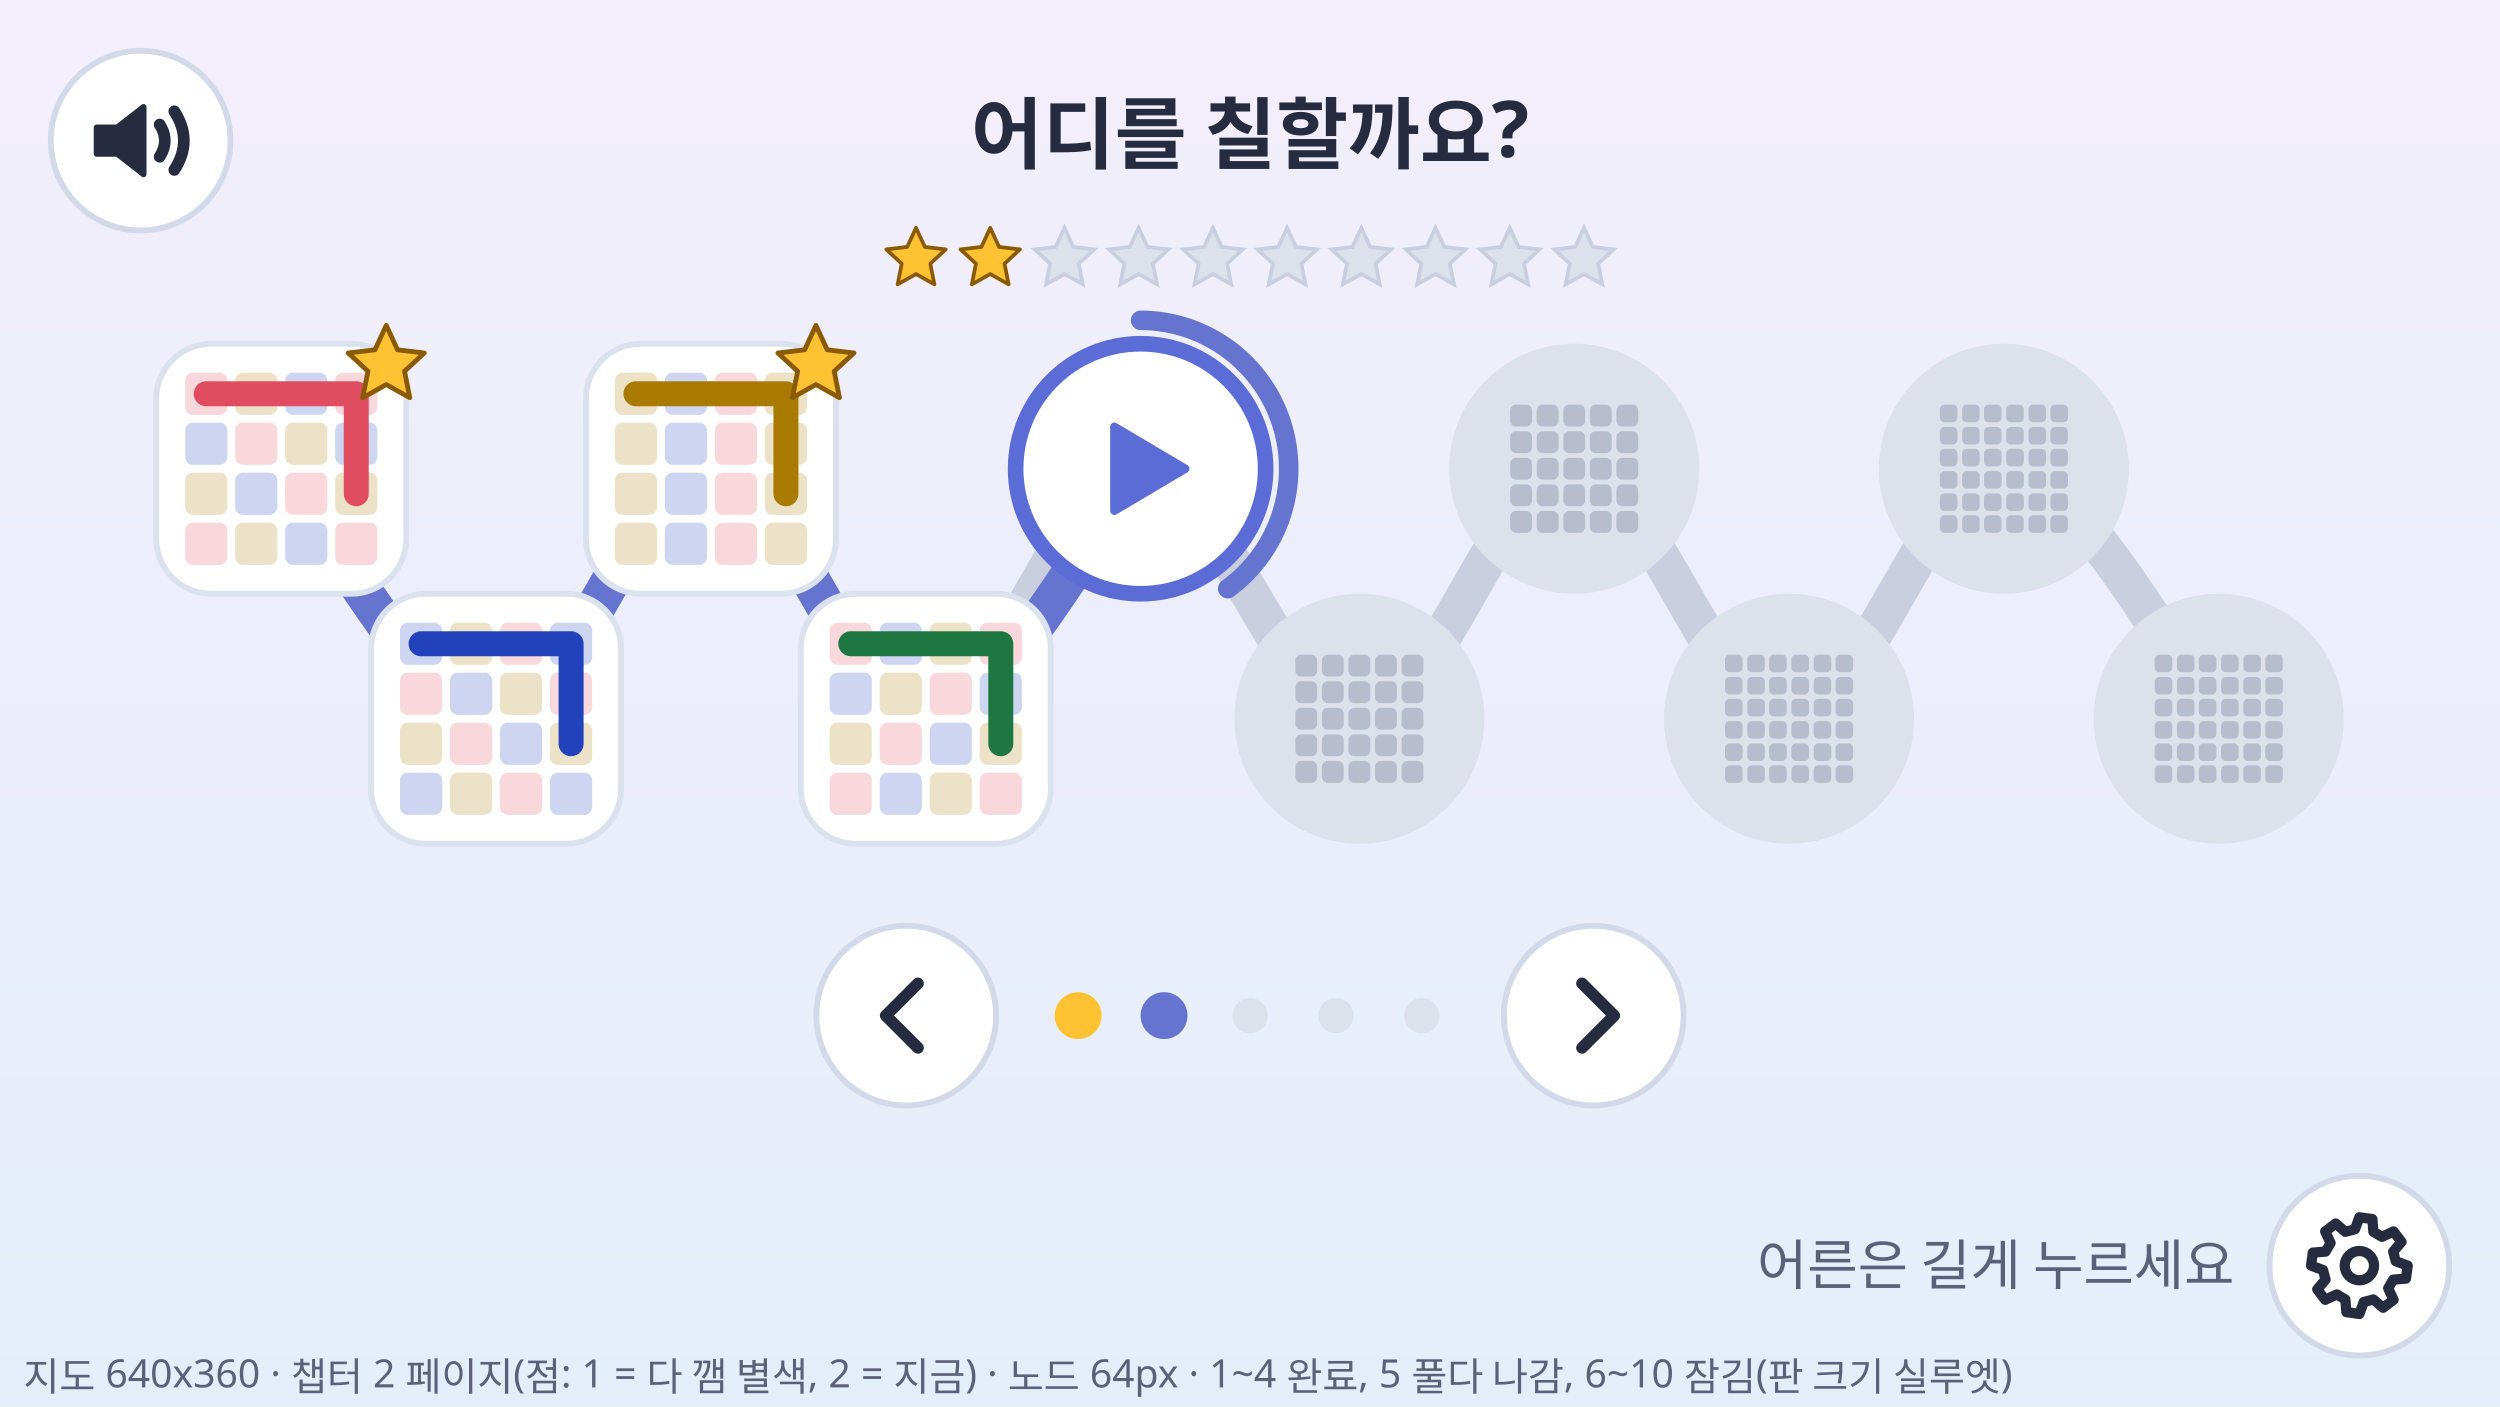
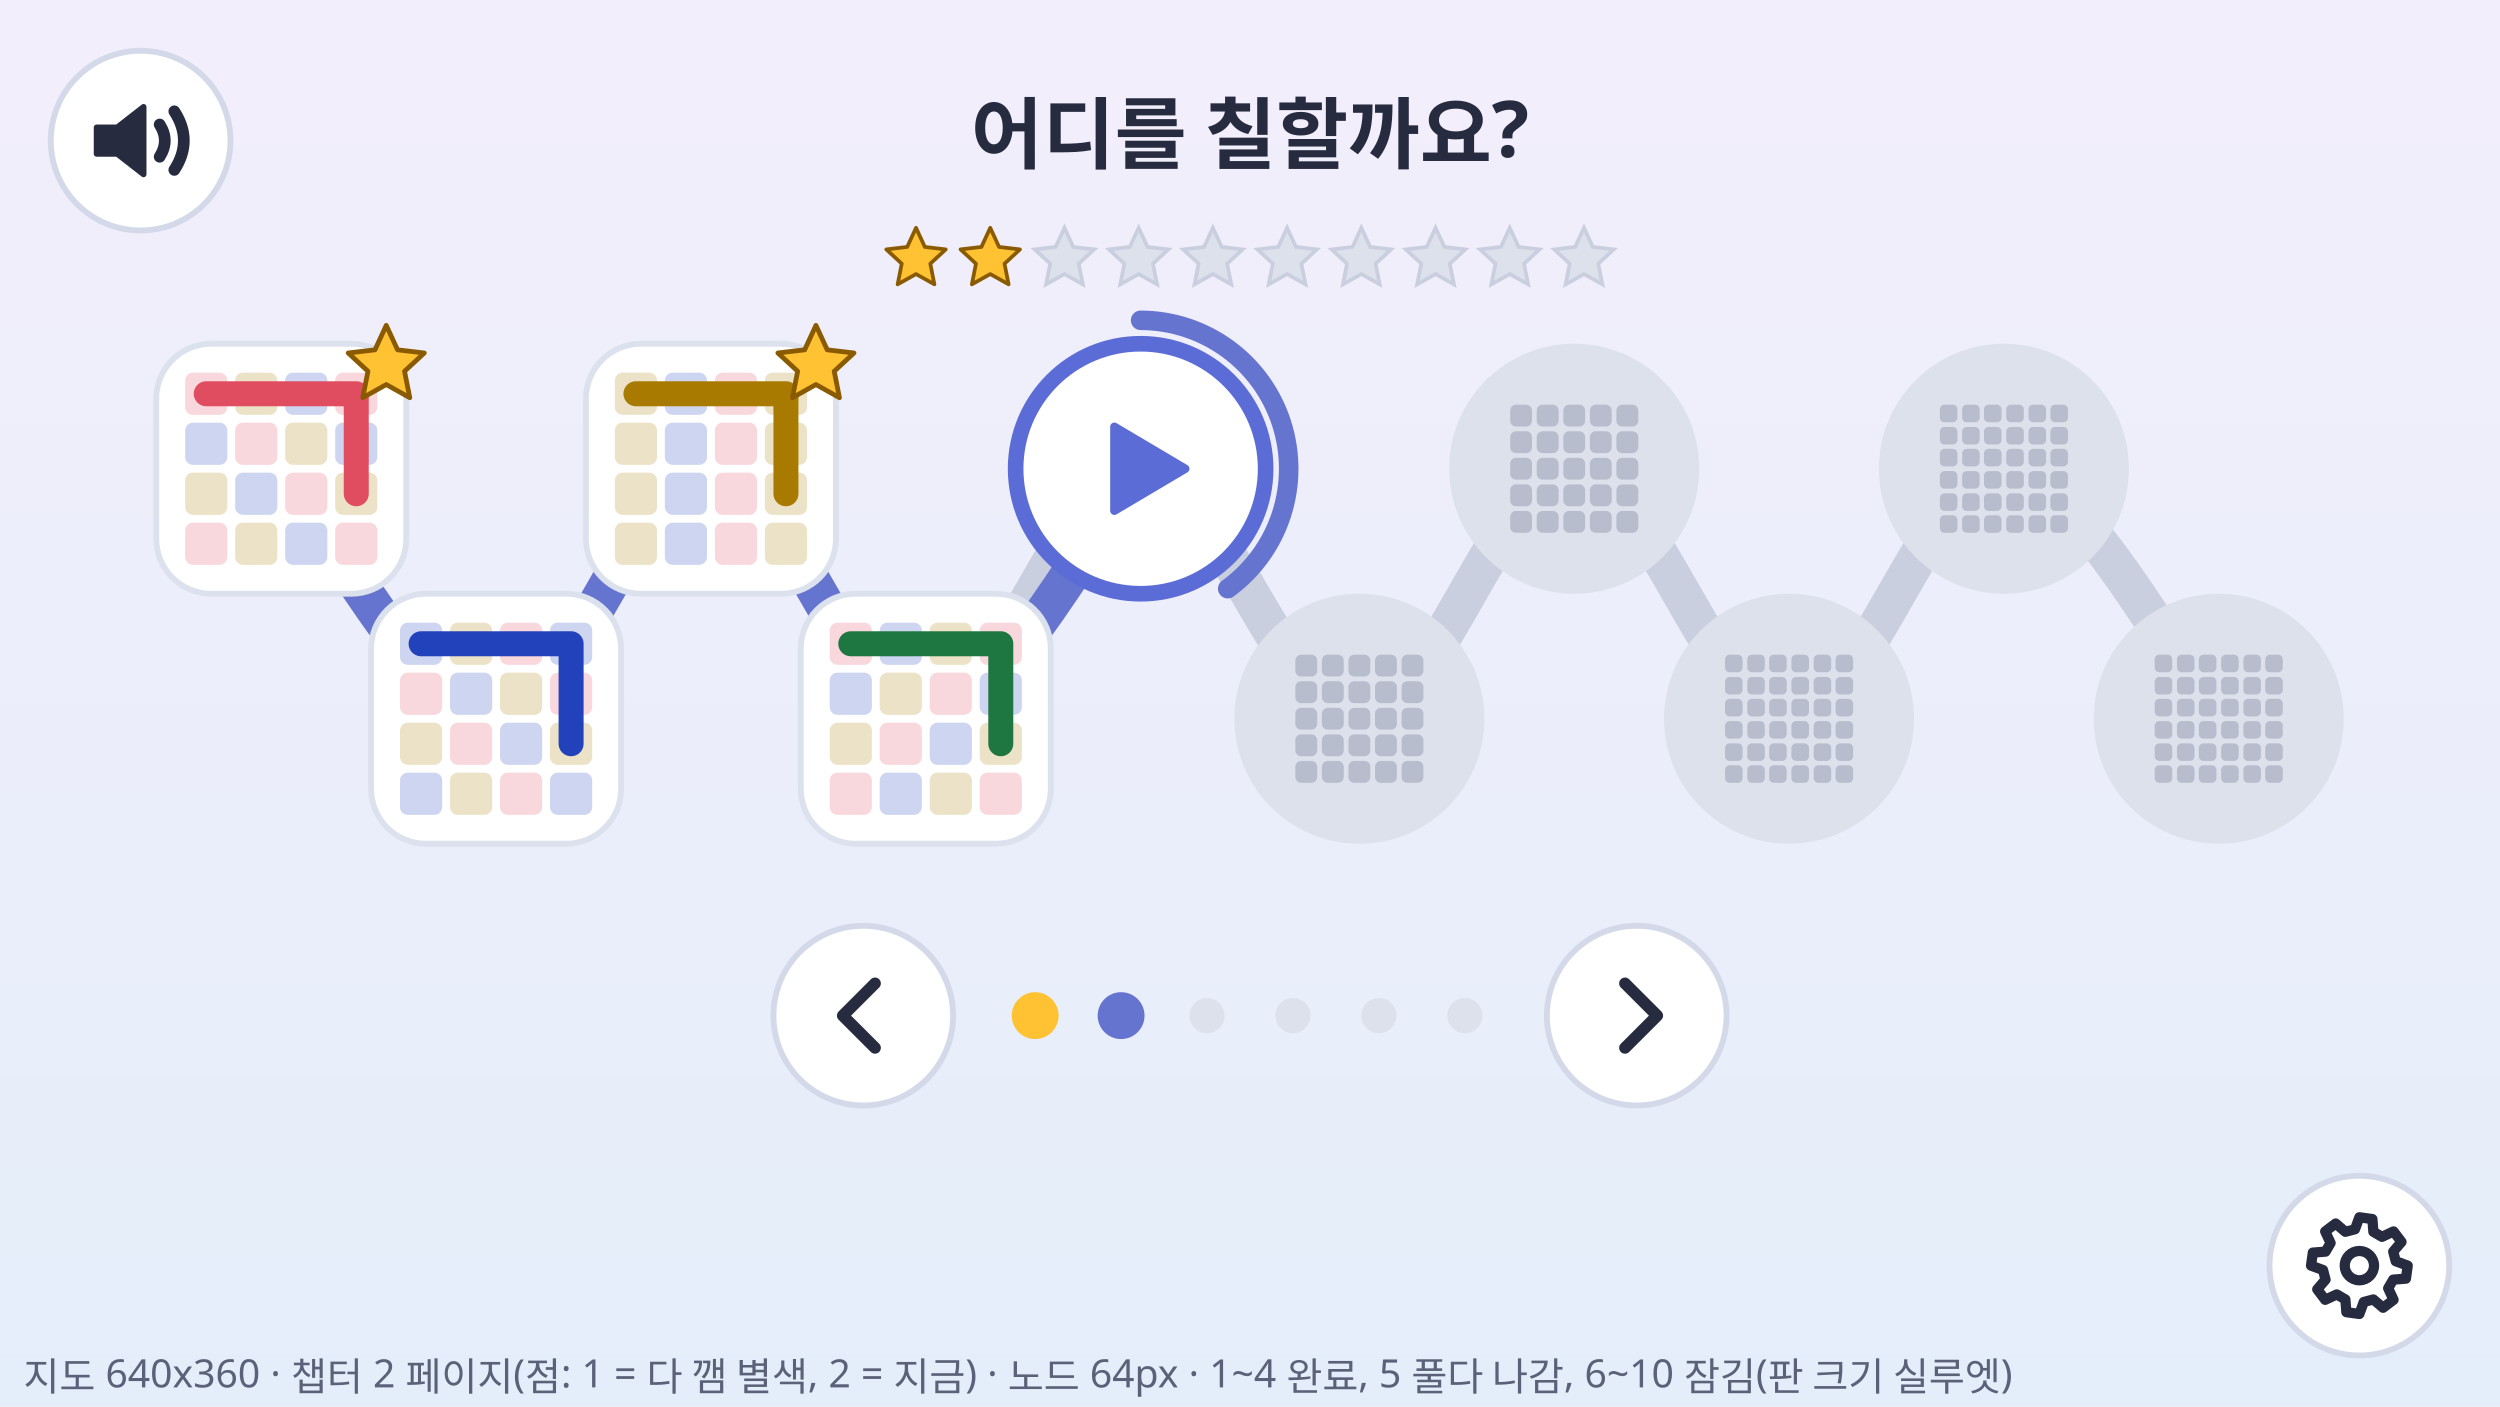
<svg xmlns="http://www.w3.org/2000/svg" width="640" height="360" viewBox="0 0 640 360" font-family="system-ui, sans-serif">
  <defs>
    <linearGradient id="bg" x1="0" y1="0" x2="0" y2="1">
      <stop offset="0" stop-color="#F3EEFB" />
      <stop offset="1" stop-color="#E4EEFA" />
    </linearGradient>
  </defs>
  <rect width="640" height="360" fill="url(#bg)" />
  <path d="M72 120 C81.2 130.7 108.7 184.0 127 184 C145.3 184.0 163.7 120.0 182 120 C200.3 120.0 218.7 184.0 237 184 C255.3 184.0 273.5 120.0 292 120 C310.5 120.0 329.5 184.0 348 184 C366.5 184.0 384.7 120.0 403 120 C421.3 120.0 439.7 184.0 458 184 C476.3 184.0 494.7 120.0 513 120 C531.3 120.0 558.8 173.3 568 184" fill="none" stroke="#C9CFDF" stroke-width="10" stroke-linecap="round" />
  <path d="M72 120 C81.2 130.7 108.7 184.0 127 184 C145.3 184.0 163.7 120.0 182 120 C200.3 120.0 218.7 184.0 237 184 C255.3 184.0 282.8 130.7 292 120" fill="none" stroke="#6474CF" stroke-width="10" stroke-linecap="round" />
  <rect x="40" y="88" width="64" height="64" rx="14.08" fill="#FFFFFF" stroke="#DCE1EE" stroke-width="1.5" />
  <rect x="47.4" y="95.4" width="10.8" height="10.8" rx="2" fill="#F8D8DC" />
  <rect x="60.2" y="95.4" width="10.8" height="10.8" rx="2" fill="#ECE2C7" />
  <rect x="73.0" y="95.4" width="10.8" height="10.8" rx="2" fill="#CED5F0" />
  <rect x="85.8" y="95.4" width="10.8" height="10.8" rx="2" fill="#F8D8DC" />
  <rect x="47.4" y="108.2" width="10.8" height="10.8" rx="2" fill="#CED5F0" />
  <rect x="60.2" y="108.2" width="10.8" height="10.8" rx="2" fill="#F8D8DC" />
  <rect x="73.0" y="108.2" width="10.8" height="10.8" rx="2" fill="#ECE2C7" />
  <rect x="85.8" y="108.2" width="10.8" height="10.8" rx="2" fill="#CED5F0" />
  <rect x="47.4" y="121.0" width="10.8" height="10.8" rx="2" fill="#ECE2C7" />
  <rect x="60.2" y="121.0" width="10.8" height="10.8" rx="2" fill="#CED5F0" />
  <rect x="73.0" y="121.0" width="10.8" height="10.8" rx="2" fill="#F8D8DC" />
  <rect x="85.8" y="121.0" width="10.8" height="10.8" rx="2" fill="#ECE2C7" />
  <rect x="47.4" y="133.8" width="10.8" height="10.8" rx="2" fill="#F8D8DC" />
  <rect x="60.2" y="133.8" width="10.8" height="10.8" rx="2" fill="#ECE2C7" />
  <rect x="73.0" y="133.8" width="10.8" height="10.8" rx="2" fill="#CED5F0" />
  <rect x="85.8" y="133.8" width="10.8" height="10.8" rx="2" fill="#F8D8DC" />
  <polyline points="52.8,100.8 91.2,100.8 91.2,126.4" fill="none" stroke="#E04D61" stroke-width="6.4" stroke-linecap="round" stroke-linejoin="round" />
  <path d="M0 -0.96 L0.282 -0.348 L0.951 -0.269 L0.457 0.188 L0.588 0.849 L0 0.52 L-0.588 0.849 L-0.457 0.188 L-0.951 -0.269 L-0.282 -0.348 Z" transform="translate(98.88 93.12) scale(10.24)" fill="#FFC233" stroke="#8A5A00" stroke-width="0.12" stroke-linejoin="round" />
  <rect x="95" y="152" width="64" height="64" rx="14.08" fill="#FFFFFF" stroke="#DCE1EE" stroke-width="1.5" />
  <rect x="102.4" y="159.4" width="10.8" height="10.8" rx="2" fill="#CED5F0" />
  <rect x="115.2" y="159.4" width="10.8" height="10.8" rx="2" fill="#ECE2C7" />
  <rect x="128.0" y="159.4" width="10.8" height="10.8" rx="2" fill="#F8D8DC" />
  <rect x="140.8" y="159.4" width="10.8" height="10.8" rx="2" fill="#CED5F0" />
  <rect x="102.4" y="172.2" width="10.8" height="10.8" rx="2" fill="#F8D8DC" />
  <rect x="115.2" y="172.2" width="10.8" height="10.8" rx="2" fill="#CED5F0" />
  <rect x="128.0" y="172.2" width="10.8" height="10.8" rx="2" fill="#ECE2C7" />
  <rect x="140.8" y="172.2" width="10.8" height="10.8" rx="2" fill="#F8D8DC" />
  <rect x="102.4" y="185.0" width="10.8" height="10.8" rx="2" fill="#ECE2C7" />
  <rect x="115.2" y="185.0" width="10.8" height="10.8" rx="2" fill="#F8D8DC" />
  <rect x="128.0" y="185.0" width="10.8" height="10.8" rx="2" fill="#CED5F0" />
  <rect x="140.8" y="185.0" width="10.8" height="10.8" rx="2" fill="#ECE2C7" />
  <rect x="102.4" y="197.8" width="10.8" height="10.8" rx="2" fill="#CED5F0" />
  <rect x="115.2" y="197.8" width="10.8" height="10.8" rx="2" fill="#ECE2C7" />
  <rect x="128.0" y="197.8" width="10.8" height="10.8" rx="2" fill="#F8D8DC" />
  <rect x="140.8" y="197.8" width="10.8" height="10.8" rx="2" fill="#CED5F0" />
  <polyline points="107.8,164.8 146.2,164.8 146.2,190.4" fill="none" stroke="#2142BA" stroke-width="6.4" stroke-linecap="round" stroke-linejoin="round" />
  <rect x="150" y="88" width="64" height="64" rx="14.08" fill="#FFFFFF" stroke="#DCE1EE" stroke-width="1.5" />
  <rect x="157.4" y="95.4" width="10.8" height="10.8" rx="2" fill="#ECE2C7" />
  <rect x="170.2" y="95.4" width="10.8" height="10.8" rx="2" fill="#CED5F0" />
  <rect x="183.0" y="95.4" width="10.8" height="10.8" rx="2" fill="#F8D8DC" />
  <rect x="195.8" y="95.4" width="10.8" height="10.8" rx="2" fill="#ECE2C7" />
  <rect x="157.4" y="108.2" width="10.8" height="10.8" rx="2" fill="#ECE2C7" />
  <rect x="170.2" y="108.2" width="10.8" height="10.8" rx="2" fill="#CED5F0" />
  <rect x="183.0" y="108.2" width="10.8" height="10.8" rx="2" fill="#F8D8DC" />
  <rect x="195.8" y="108.2" width="10.8" height="10.8" rx="2" fill="#ECE2C7" />
  <rect x="157.4" y="121.0" width="10.8" height="10.8" rx="2" fill="#ECE2C7" />
  <rect x="170.2" y="121.0" width="10.8" height="10.8" rx="2" fill="#CED5F0" />
  <rect x="183.0" y="121.0" width="10.8" height="10.8" rx="2" fill="#F8D8DC" />
  <rect x="195.8" y="121.0" width="10.8" height="10.8" rx="2" fill="#ECE2C7" />
  <rect x="157.4" y="133.8" width="10.8" height="10.8" rx="2" fill="#ECE2C7" />
  <rect x="170.2" y="133.8" width="10.8" height="10.8" rx="2" fill="#CED5F0" />
  <rect x="183.0" y="133.8" width="10.8" height="10.8" rx="2" fill="#F8D8DC" />
  <rect x="195.8" y="133.8" width="10.8" height="10.8" rx="2" fill="#ECE2C7" />
  <polyline points="162.8,100.8 201.2,100.8 201.2,126.4" fill="none" stroke="#A87B00" stroke-width="6.4" stroke-linecap="round" stroke-linejoin="round" />
  <path d="M0 -0.96 L0.282 -0.348 L0.951 -0.269 L0.457 0.188 L0.588 0.849 L0 0.52 L-0.588 0.849 L-0.457 0.188 L-0.951 -0.269 L-0.282 -0.348 Z" transform="translate(208.88 93.12) scale(10.24)" fill="#FFC233" stroke="#8A5A00" stroke-width="0.12" stroke-linejoin="round" />
  <rect x="205" y="152" width="64" height="64" rx="14.08" fill="#FFFFFF" stroke="#DCE1EE" stroke-width="1.5" />
  <rect x="212.4" y="159.4" width="10.8" height="10.8" rx="2" fill="#F8D8DC" />
  <rect x="225.2" y="159.4" width="10.8" height="10.8" rx="2" fill="#CED5F0" />
  <rect x="238.0" y="159.4" width="10.8" height="10.8" rx="2" fill="#ECE2C7" />
  <rect x="250.8" y="159.4" width="10.8" height="10.8" rx="2" fill="#F8D8DC" />
  <rect x="212.4" y="172.2" width="10.8" height="10.8" rx="2" fill="#CED5F0" />
  <rect x="225.2" y="172.2" width="10.8" height="10.8" rx="2" fill="#ECE2C7" />
  <rect x="238.0" y="172.2" width="10.8" height="10.8" rx="2" fill="#F8D8DC" />
  <rect x="250.8" y="172.2" width="10.8" height="10.8" rx="2" fill="#CED5F0" />
  <rect x="212.4" y="185.0" width="10.8" height="10.8" rx="2" fill="#ECE2C7" />
  <rect x="225.2" y="185.0" width="10.8" height="10.8" rx="2" fill="#F8D8DC" />
  <rect x="238.0" y="185.0" width="10.8" height="10.8" rx="2" fill="#CED5F0" />
  <rect x="250.8" y="185.0" width="10.8" height="10.8" rx="2" fill="#ECE2C7" />
  <rect x="212.4" y="197.8" width="10.8" height="10.8" rx="2" fill="#F8D8DC" />
  <rect x="225.2" y="197.8" width="10.8" height="10.8" rx="2" fill="#CED5F0" />
  <rect x="238.0" y="197.8" width="10.8" height="10.8" rx="2" fill="#ECE2C7" />
  <rect x="250.8" y="197.8" width="10.8" height="10.8" rx="2" fill="#F8D8DC" />
  <polyline points="217.8,164.8 256.2,164.8 256.2,190.4" fill="none" stroke="#1E7640" stroke-width="6.4" stroke-linecap="round" stroke-linejoin="round" />
  <path d="M292 82 A38 38 0 0 1 314.3 150.7" fill="none" stroke="#6474CF" stroke-width="5" stroke-linecap="round" />
  <circle cx="292" cy="120" r="32" fill="#FFFFFF" stroke="#5B6CD6" stroke-width="4" />
  <path d="M-0.5 -0.8 L0.85 0 L-0.5 0.8 Z" transform="translate(292.0 120.0) scale(13.44)" fill="#5B6CD6" stroke="#5B6CD6" stroke-width="0.16" stroke-linejoin="round" />
  <circle cx="348" cy="184" r="32" fill="#DDE1EC" />
  <rect x="331.6" y="167.6" width="5.6" height="5.6" rx="1.5" fill="#737B93" opacity="0.35" />
  <rect x="338.4" y="167.6" width="5.6" height="5.6" rx="1.5" fill="#737B93" opacity="0.35" />
  <rect x="345.2" y="167.6" width="5.6" height="5.6" rx="1.5" fill="#737B93" opacity="0.35" />
  <rect x="352.0" y="167.6" width="5.6" height="5.6" rx="1.5" fill="#737B93" opacity="0.35" />
  <rect x="358.8" y="167.6" width="5.6" height="5.6" rx="1.5" fill="#737B93" opacity="0.35" />
  <rect x="331.6" y="174.4" width="5.6" height="5.6" rx="1.5" fill="#737B93" opacity="0.35" />
  <rect x="338.4" y="174.4" width="5.6" height="5.6" rx="1.5" fill="#737B93" opacity="0.35" />
  <rect x="345.2" y="174.4" width="5.6" height="5.6" rx="1.5" fill="#737B93" opacity="0.35" />
  <rect x="352.0" y="174.4" width="5.6" height="5.6" rx="1.5" fill="#737B93" opacity="0.35" />
  <rect x="358.8" y="174.4" width="5.6" height="5.6" rx="1.5" fill="#737B93" opacity="0.35" />
  <rect x="331.6" y="181.2" width="5.6" height="5.6" rx="1.5" fill="#737B93" opacity="0.35" />
  <rect x="338.4" y="181.2" width="5.6" height="5.6" rx="1.5" fill="#737B93" opacity="0.35" />
  <rect x="345.2" y="181.2" width="5.6" height="5.6" rx="1.5" fill="#737B93" opacity="0.35" />
  <rect x="352.0" y="181.2" width="5.6" height="5.6" rx="1.5" fill="#737B93" opacity="0.35" />
  <rect x="358.8" y="181.2" width="5.6" height="5.6" rx="1.5" fill="#737B93" opacity="0.35" />
  <rect x="331.6" y="188.0" width="5.6" height="5.6" rx="1.5" fill="#737B93" opacity="0.35" />
  <rect x="338.4" y="188.0" width="5.6" height="5.6" rx="1.5" fill="#737B93" opacity="0.35" />
  <rect x="345.2" y="188.0" width="5.6" height="5.6" rx="1.5" fill="#737B93" opacity="0.35" />
  <rect x="352.0" y="188.0" width="5.6" height="5.6" rx="1.5" fill="#737B93" opacity="0.35" />
  <rect x="358.8" y="188.0" width="5.6" height="5.6" rx="1.5" fill="#737B93" opacity="0.35" />
  <rect x="331.6" y="194.8" width="5.6" height="5.6" rx="1.5" fill="#737B93" opacity="0.35" />
  <rect x="338.4" y="194.8" width="5.6" height="5.6" rx="1.5" fill="#737B93" opacity="0.35" />
  <rect x="345.2" y="194.8" width="5.6" height="5.6" rx="1.5" fill="#737B93" opacity="0.35" />
  <rect x="352.0" y="194.8" width="5.6" height="5.6" rx="1.5" fill="#737B93" opacity="0.35" />
  <rect x="358.8" y="194.8" width="5.6" height="5.6" rx="1.5" fill="#737B93" opacity="0.35" />
  <circle cx="403" cy="120" r="32" fill="#DDE1EC" />
  <rect x="386.6" y="103.6" width="5.6" height="5.6" rx="1.5" fill="#737B93" opacity="0.35" />
  <rect x="393.4" y="103.6" width="5.6" height="5.6" rx="1.5" fill="#737B93" opacity="0.35" />
  <rect x="400.2" y="103.6" width="5.6" height="5.6" rx="1.5" fill="#737B93" opacity="0.35" />
  <rect x="407.0" y="103.6" width="5.6" height="5.6" rx="1.5" fill="#737B93" opacity="0.35" />
  <rect x="413.8" y="103.6" width="5.6" height="5.6" rx="1.5" fill="#737B93" opacity="0.35" />
  <rect x="386.6" y="110.4" width="5.6" height="5.6" rx="1.5" fill="#737B93" opacity="0.35" />
  <rect x="393.4" y="110.4" width="5.6" height="5.6" rx="1.5" fill="#737B93" opacity="0.35" />
  <rect x="400.2" y="110.4" width="5.6" height="5.6" rx="1.5" fill="#737B93" opacity="0.35" />
  <rect x="407.0" y="110.4" width="5.6" height="5.6" rx="1.5" fill="#737B93" opacity="0.35" />
  <rect x="413.8" y="110.4" width="5.6" height="5.6" rx="1.5" fill="#737B93" opacity="0.35" />
  <rect x="386.6" y="117.2" width="5.6" height="5.6" rx="1.5" fill="#737B93" opacity="0.35" />
  <rect x="393.4" y="117.2" width="5.6" height="5.6" rx="1.5" fill="#737B93" opacity="0.35" />
  <rect x="400.2" y="117.2" width="5.6" height="5.6" rx="1.5" fill="#737B93" opacity="0.35" />
  <rect x="407.0" y="117.2" width="5.6" height="5.6" rx="1.5" fill="#737B93" opacity="0.35" />
  <rect x="413.8" y="117.2" width="5.6" height="5.6" rx="1.5" fill="#737B93" opacity="0.35" />
  <rect x="386.6" y="124.0" width="5.6" height="5.6" rx="1.5" fill="#737B93" opacity="0.35" />
  <rect x="393.4" y="124.0" width="5.6" height="5.6" rx="1.5" fill="#737B93" opacity="0.35" />
  <rect x="400.2" y="124.0" width="5.6" height="5.6" rx="1.5" fill="#737B93" opacity="0.35" />
  <rect x="407.0" y="124.0" width="5.6" height="5.6" rx="1.5" fill="#737B93" opacity="0.35" />
  <rect x="413.8" y="124.0" width="5.6" height="5.6" rx="1.5" fill="#737B93" opacity="0.35" />
  <rect x="386.6" y="130.8" width="5.6" height="5.6" rx="1.5" fill="#737B93" opacity="0.35" />
  <rect x="393.4" y="130.8" width="5.6" height="5.6" rx="1.5" fill="#737B93" opacity="0.35" />
  <rect x="400.2" y="130.8" width="5.6" height="5.6" rx="1.5" fill="#737B93" opacity="0.35" />
  <rect x="407.0" y="130.8" width="5.6" height="5.6" rx="1.5" fill="#737B93" opacity="0.35" />
  <rect x="413.8" y="130.8" width="5.6" height="5.6" rx="1.5" fill="#737B93" opacity="0.35" />
  <circle cx="458" cy="184" r="32" fill="#DDE1EC" />
  <rect x="441.6" y="167.6" width="4.5" height="4.5" rx="1.2" fill="#737B93" opacity="0.35" />
  <rect x="447.3" y="167.6" width="4.5" height="4.5" rx="1.2" fill="#737B93" opacity="0.35" />
  <rect x="452.9" y="167.6" width="4.5" height="4.5" rx="1.2" fill="#737B93" opacity="0.35" />
  <rect x="458.6" y="167.6" width="4.5" height="4.5" rx="1.2" fill="#737B93" opacity="0.35" />
  <rect x="464.3" y="167.6" width="4.5" height="4.5" rx="1.2" fill="#737B93" opacity="0.35" />
  <rect x="469.9" y="167.6" width="4.5" height="4.5" rx="1.2" fill="#737B93" opacity="0.35" />
  <rect x="441.6" y="173.3" width="4.5" height="4.5" rx="1.2" fill="#737B93" opacity="0.35" />
  <rect x="447.3" y="173.3" width="4.5" height="4.5" rx="1.2" fill="#737B93" opacity="0.35" />
  <rect x="452.9" y="173.3" width="4.5" height="4.5" rx="1.2" fill="#737B93" opacity="0.35" />
  <rect x="458.6" y="173.3" width="4.5" height="4.5" rx="1.2" fill="#737B93" opacity="0.35" />
  <rect x="464.3" y="173.3" width="4.5" height="4.5" rx="1.2" fill="#737B93" opacity="0.35" />
  <rect x="469.9" y="173.3" width="4.5" height="4.5" rx="1.2" fill="#737B93" opacity="0.35" />
  <rect x="441.6" y="178.9" width="4.5" height="4.5" rx="1.2" fill="#737B93" opacity="0.35" />
  <rect x="447.3" y="178.9" width="4.5" height="4.5" rx="1.2" fill="#737B93" opacity="0.35" />
  <rect x="452.9" y="178.9" width="4.5" height="4.5" rx="1.2" fill="#737B93" opacity="0.35" />
  <rect x="458.6" y="178.9" width="4.5" height="4.5" rx="1.2" fill="#737B93" opacity="0.35" />
  <rect x="464.3" y="178.9" width="4.5" height="4.5" rx="1.2" fill="#737B93" opacity="0.35" />
  <rect x="469.9" y="178.9" width="4.5" height="4.5" rx="1.2" fill="#737B93" opacity="0.35" />
  <rect x="441.6" y="184.6" width="4.5" height="4.5" rx="1.2" fill="#737B93" opacity="0.35" />
  <rect x="447.3" y="184.6" width="4.5" height="4.5" rx="1.2" fill="#737B93" opacity="0.35" />
  <rect x="452.9" y="184.6" width="4.5" height="4.5" rx="1.2" fill="#737B93" opacity="0.35" />
  <rect x="458.6" y="184.6" width="4.5" height="4.5" rx="1.2" fill="#737B93" opacity="0.35" />
  <rect x="464.3" y="184.6" width="4.5" height="4.5" rx="1.2" fill="#737B93" opacity="0.35" />
  <rect x="469.9" y="184.6" width="4.5" height="4.5" rx="1.2" fill="#737B93" opacity="0.35" />
  <rect x="441.6" y="190.3" width="4.5" height="4.5" rx="1.2" fill="#737B93" opacity="0.35" />
  <rect x="447.3" y="190.3" width="4.5" height="4.5" rx="1.2" fill="#737B93" opacity="0.35" />
  <rect x="452.9" y="190.3" width="4.5" height="4.5" rx="1.2" fill="#737B93" opacity="0.35" />
  <rect x="458.6" y="190.3" width="4.5" height="4.5" rx="1.2" fill="#737B93" opacity="0.35" />
  <rect x="464.3" y="190.3" width="4.5" height="4.5" rx="1.2" fill="#737B93" opacity="0.35" />
  <rect x="469.9" y="190.3" width="4.5" height="4.5" rx="1.2" fill="#737B93" opacity="0.35" />
  <rect x="441.6" y="195.9" width="4.5" height="4.5" rx="1.2" fill="#737B93" opacity="0.35" />
  <rect x="447.3" y="195.9" width="4.5" height="4.5" rx="1.2" fill="#737B93" opacity="0.35" />
  <rect x="452.9" y="195.9" width="4.5" height="4.5" rx="1.2" fill="#737B93" opacity="0.35" />
  <rect x="458.6" y="195.9" width="4.5" height="4.5" rx="1.2" fill="#737B93" opacity="0.35" />
  <rect x="464.3" y="195.9" width="4.5" height="4.5" rx="1.2" fill="#737B93" opacity="0.35" />
  <rect x="469.9" y="195.9" width="4.5" height="4.5" rx="1.2" fill="#737B93" opacity="0.35" />
  <circle cx="513" cy="120" r="32" fill="#DDE1EC" />
  <rect x="496.6" y="103.6" width="4.5" height="4.5" rx="1.2" fill="#737B93" opacity="0.35" />
  <rect x="502.3" y="103.6" width="4.5" height="4.5" rx="1.2" fill="#737B93" opacity="0.35" />
  <rect x="507.9" y="103.6" width="4.5" height="4.5" rx="1.2" fill="#737B93" opacity="0.35" />
  <rect x="513.6" y="103.6" width="4.5" height="4.5" rx="1.2" fill="#737B93" opacity="0.35" />
  <rect x="519.3" y="103.6" width="4.5" height="4.5" rx="1.2" fill="#737B93" opacity="0.35" />
  <rect x="524.9" y="103.6" width="4.5" height="4.5" rx="1.2" fill="#737B93" opacity="0.35" />
  <rect x="496.6" y="109.3" width="4.5" height="4.5" rx="1.2" fill="#737B93" opacity="0.35" />
  <rect x="502.3" y="109.3" width="4.5" height="4.5" rx="1.2" fill="#737B93" opacity="0.35" />
  <rect x="507.9" y="109.3" width="4.5" height="4.5" rx="1.2" fill="#737B93" opacity="0.35" />
  <rect x="513.6" y="109.3" width="4.5" height="4.5" rx="1.2" fill="#737B93" opacity="0.35" />
  <rect x="519.3" y="109.3" width="4.5" height="4.5" rx="1.2" fill="#737B93" opacity="0.35" />
  <rect x="524.9" y="109.3" width="4.5" height="4.5" rx="1.2" fill="#737B93" opacity="0.35" />
  <rect x="496.6" y="114.9" width="4.5" height="4.5" rx="1.2" fill="#737B93" opacity="0.35" />
  <rect x="502.3" y="114.9" width="4.5" height="4.5" rx="1.2" fill="#737B93" opacity="0.35" />
  <rect x="507.9" y="114.9" width="4.5" height="4.5" rx="1.2" fill="#737B93" opacity="0.35" />
  <rect x="513.6" y="114.9" width="4.5" height="4.5" rx="1.2" fill="#737B93" opacity="0.35" />
  <rect x="519.3" y="114.9" width="4.5" height="4.5" rx="1.2" fill="#737B93" opacity="0.35" />
  <rect x="524.9" y="114.9" width="4.5" height="4.5" rx="1.2" fill="#737B93" opacity="0.35" />
  <rect x="496.6" y="120.6" width="4.5" height="4.5" rx="1.2" fill="#737B93" opacity="0.35" />
  <rect x="502.3" y="120.6" width="4.5" height="4.5" rx="1.2" fill="#737B93" opacity="0.35" />
  <rect x="507.9" y="120.6" width="4.5" height="4.5" rx="1.2" fill="#737B93" opacity="0.35" />
  <rect x="513.6" y="120.6" width="4.5" height="4.5" rx="1.2" fill="#737B93" opacity="0.35" />
  <rect x="519.3" y="120.6" width="4.5" height="4.5" rx="1.2" fill="#737B93" opacity="0.35" />
  <rect x="524.9" y="120.6" width="4.5" height="4.5" rx="1.2" fill="#737B93" opacity="0.35" />
  <rect x="496.6" y="126.3" width="4.5" height="4.5" rx="1.2" fill="#737B93" opacity="0.35" />
  <rect x="502.3" y="126.3" width="4.5" height="4.5" rx="1.2" fill="#737B93" opacity="0.35" />
  <rect x="507.9" y="126.3" width="4.5" height="4.5" rx="1.2" fill="#737B93" opacity="0.35" />
  <rect x="513.6" y="126.3" width="4.5" height="4.5" rx="1.2" fill="#737B93" opacity="0.35" />
  <rect x="519.3" y="126.3" width="4.5" height="4.5" rx="1.2" fill="#737B93" opacity="0.35" />
  <rect x="524.9" y="126.3" width="4.5" height="4.5" rx="1.2" fill="#737B93" opacity="0.35" />
  <rect x="496.6" y="131.9" width="4.5" height="4.5" rx="1.2" fill="#737B93" opacity="0.35" />
  <rect x="502.3" y="131.9" width="4.5" height="4.5" rx="1.2" fill="#737B93" opacity="0.35" />
  <rect x="507.9" y="131.9" width="4.5" height="4.5" rx="1.2" fill="#737B93" opacity="0.35" />
  <rect x="513.6" y="131.9" width="4.5" height="4.5" rx="1.2" fill="#737B93" opacity="0.35" />
  <rect x="519.3" y="131.9" width="4.5" height="4.5" rx="1.2" fill="#737B93" opacity="0.35" />
  <rect x="524.9" y="131.9" width="4.5" height="4.5" rx="1.2" fill="#737B93" opacity="0.35" />
  <circle cx="568" cy="184" r="32" fill="#DDE1EC" />
  <rect x="551.6" y="167.6" width="4.5" height="4.5" rx="1.2" fill="#737B93" opacity="0.35" />
  <rect x="557.3" y="167.6" width="4.5" height="4.5" rx="1.2" fill="#737B93" opacity="0.35" />
  <rect x="562.9" y="167.6" width="4.5" height="4.5" rx="1.2" fill="#737B93" opacity="0.35" />
  <rect x="568.6" y="167.6" width="4.5" height="4.5" rx="1.2" fill="#737B93" opacity="0.35" />
  <rect x="574.3" y="167.6" width="4.5" height="4.5" rx="1.2" fill="#737B93" opacity="0.35" />
  <rect x="579.9" y="167.6" width="4.5" height="4.5" rx="1.2" fill="#737B93" opacity="0.35" />
  <rect x="551.6" y="173.3" width="4.5" height="4.5" rx="1.2" fill="#737B93" opacity="0.35" />
  <rect x="557.3" y="173.3" width="4.5" height="4.5" rx="1.2" fill="#737B93" opacity="0.35" />
  <rect x="562.9" y="173.3" width="4.5" height="4.5" rx="1.2" fill="#737B93" opacity="0.35" />
  <rect x="568.6" y="173.3" width="4.5" height="4.5" rx="1.2" fill="#737B93" opacity="0.35" />
  <rect x="574.3" y="173.3" width="4.5" height="4.5" rx="1.2" fill="#737B93" opacity="0.35" />
  <rect x="579.9" y="173.3" width="4.5" height="4.5" rx="1.2" fill="#737B93" opacity="0.35" />
  <rect x="551.6" y="178.9" width="4.5" height="4.5" rx="1.2" fill="#737B93" opacity="0.35" />
  <rect x="557.3" y="178.9" width="4.5" height="4.5" rx="1.2" fill="#737B93" opacity="0.35" />
  <rect x="562.9" y="178.9" width="4.5" height="4.5" rx="1.2" fill="#737B93" opacity="0.35" />
  <rect x="568.6" y="178.9" width="4.5" height="4.5" rx="1.2" fill="#737B93" opacity="0.35" />
  <rect x="574.3" y="178.9" width="4.5" height="4.5" rx="1.2" fill="#737B93" opacity="0.35" />
  <rect x="579.9" y="178.9" width="4.5" height="4.5" rx="1.2" fill="#737B93" opacity="0.35" />
  <rect x="551.6" y="184.6" width="4.5" height="4.5" rx="1.2" fill="#737B93" opacity="0.35" />
  <rect x="557.3" y="184.6" width="4.5" height="4.5" rx="1.2" fill="#737B93" opacity="0.35" />
  <rect x="562.9" y="184.6" width="4.5" height="4.5" rx="1.2" fill="#737B93" opacity="0.35" />
  <rect x="568.6" y="184.6" width="4.5" height="4.5" rx="1.2" fill="#737B93" opacity="0.35" />
  <rect x="574.3" y="184.6" width="4.5" height="4.5" rx="1.2" fill="#737B93" opacity="0.35" />
  <rect x="579.9" y="184.6" width="4.5" height="4.5" rx="1.2" fill="#737B93" opacity="0.35" />
  <rect x="551.6" y="190.3" width="4.5" height="4.5" rx="1.2" fill="#737B93" opacity="0.35" />
  <rect x="557.3" y="190.3" width="4.5" height="4.5" rx="1.2" fill="#737B93" opacity="0.35" />
  <rect x="562.9" y="190.3" width="4.5" height="4.5" rx="1.2" fill="#737B93" opacity="0.35" />
  <rect x="568.6" y="190.3" width="4.5" height="4.5" rx="1.2" fill="#737B93" opacity="0.35" />
  <rect x="574.3" y="190.3" width="4.5" height="4.5" rx="1.2" fill="#737B93" opacity="0.35" />
  <rect x="579.9" y="190.3" width="4.5" height="4.5" rx="1.2" fill="#737B93" opacity="0.35" />
  <rect x="551.6" y="195.9" width="4.5" height="4.5" rx="1.2" fill="#737B93" opacity="0.35" />
  <rect x="557.3" y="195.9" width="4.5" height="4.5" rx="1.2" fill="#737B93" opacity="0.35" />
  <rect x="562.9" y="195.9" width="4.5" height="4.5" rx="1.2" fill="#737B93" opacity="0.35" />
  <rect x="568.6" y="195.9" width="4.5" height="4.5" rx="1.2" fill="#737B93" opacity="0.35" />
  <rect x="574.3" y="195.9" width="4.5" height="4.5" rx="1.2" fill="#737B93" opacity="0.35" />
  <rect x="579.9" y="195.9" width="4.5" height="4.5" rx="1.2" fill="#737B93" opacity="0.35" />
  <circle cx="604" cy="324" r="23" fill="#FFFFFF" stroke="#D3D9E8" stroke-width="1.5" />
  <g transform="translate(586 306) scale(0.750)">
    <path d="M24.00 7.50 L28.44 8.11 L28.78 12.45 L31.72 14.17 L35.67 12.33 L38.38 15.91 L35.55 19.22 L36.41 22.50 L40.50 24.00 L39.89 28.44 L35.55 28.78 L33.83 31.72 L35.67 35.67 L32.09 38.38 L28.78 35.55 L25.50 36.41 L24.00 40.50 L19.56 39.89 L19.22 35.55 L16.28 33.83 L12.33 35.67 L9.62 32.09 L12.45 28.78 L11.59 25.50 L7.50 24.00 L8.11 19.56 L12.45 19.22 L14.17 16.28 L12.33 12.33 L15.91 9.62 L19.22 12.45 L22.50 11.59 Z" fill="none" stroke="#262B40" stroke-width="3.5" stroke-linejoin="round" />
    <circle cx="24" cy="24" r="5" fill="none" stroke="#262B40" stroke-width="3.5" />
  </g>
  <circle cx="36" cy="36" r="23" fill="#FFFFFF" stroke="#D3D9E8" stroke-width="1.5" />
  <g transform="translate(18 18) scale(0.750)">
    <path d="M9 19.5 H16 L25 12.5 V35.5 L16 28.5 H9 Z" fill="#262B40" stroke="#262B40" stroke-width="2" stroke-linejoin="round" />
    <path d="M30.5 18.5 Q34 24 30.5 29.5" fill="none" stroke="#262B40" stroke-width="4" stroke-linecap="round" stroke-linejoin="round" />
    <path d="M35.5 14 Q42 24 35.5 34" fill="none" stroke="#262B40" stroke-width="4" stroke-linecap="round" stroke-linejoin="round" />
  </g>
-   <circle cx="232" cy="260" r="23" fill="#FFFFFF" stroke="#D3D9E8" stroke-width="1.5" />
-   <g transform="translate(214 242) scale(0.750)">
+   <circle cx="221" cy="260" r="23" fill="#FFFFFF" stroke="#D3D9E8" stroke-width="1.5" />
+   <g transform="translate(203 242) scale(0.750)">
    <path d="M28 13 L17 24 L28 35" fill="none" stroke="#262B40" stroke-width="4" stroke-linecap="round" stroke-linejoin="round" />
  </g>
-   <circle cx="408" cy="260" r="23" fill="#FFFFFF" stroke="#D3D9E8" stroke-width="1.5" />
-   <g transform="translate(390 242) scale(0.750)">
+   <circle cx="419" cy="260" r="23" fill="#FFFFFF" stroke="#D3D9E8" stroke-width="1.5" />
+   <g transform="translate(401 242) scale(0.750)">
    <path d="M20 13 L31 24 L20 35" fill="none" stroke="#262B40" stroke-width="4" stroke-linecap="round" stroke-linejoin="round" />
  </g>
-   <circle cx="276" cy="260" r="6" fill="#FFC233" />
-   <circle cx="298" cy="260" r="6" fill="#6474CF" />
-   <circle cx="320" cy="260" r="4.5" fill="#DDE1EC" />
-   <circle cx="342" cy="260" r="4.5" fill="#DDE1EC" />
-   <circle cx="364" cy="260" r="4.5" fill="#DDE1EC" />
-   <text x="572" y="328.9" text-anchor="end" font-size="14" fill="#5B6178">어른은 길게 누르세요</text>
+   <circle cx="265" cy="260" r="6" fill="#FFC233" />
+   <circle cx="287" cy="260" r="6" fill="#6474CF" />
+   <circle cx="309" cy="260" r="4.5" fill="#DDE1EC" />
+   <circle cx="331" cy="260" r="4.5" fill="#DDE1EC" />
+   <circle cx="353" cy="260" r="4.5" fill="#DDE1EC" />
+   <circle cx="375" cy="260" r="4.5" fill="#DDE1EC" />
  <path d="M0 -0.96 L0.282 -0.348 L0.951 -0.269 L0.457 0.188 L0.588 0.849 L0 0.52 L-0.588 0.849 L-0.457 0.188 L-0.951 -0.269 L-0.282 -0.348 Z" transform="translate(234.5 66) scale(8)" fill="#FFC233" stroke="#8A5A00" stroke-width="0.12" stroke-linejoin="round" />
  <path d="M0 -0.96 L0.282 -0.348 L0.951 -0.269 L0.457 0.188 L0.588 0.849 L0 0.52 L-0.588 0.849 L-0.457 0.188 L-0.951 -0.269 L-0.282 -0.348 Z" transform="translate(253.5 66) scale(8)" fill="#FFC233" stroke="#8A5A00" stroke-width="0.12" stroke-linejoin="round" />
  <path d="M0 -0.96 L0.282 -0.348 L0.951 -0.269 L0.457 0.188 L0.588 0.849 L0 0.52 L-0.588 0.849 L-0.457 0.188 L-0.951 -0.269 L-0.282 -0.348 Z" transform="translate(272.5 66) scale(8)" fill="#DDE1EC" stroke="#C9CFDF" stroke-width="0.12" />
  <path d="M0 -0.96 L0.282 -0.348 L0.951 -0.269 L0.457 0.188 L0.588 0.849 L0 0.52 L-0.588 0.849 L-0.457 0.188 L-0.951 -0.269 L-0.282 -0.348 Z" transform="translate(291.5 66) scale(8)" fill="#DDE1EC" stroke="#C9CFDF" stroke-width="0.12" />
  <path d="M0 -0.96 L0.282 -0.348 L0.951 -0.269 L0.457 0.188 L0.588 0.849 L0 0.52 L-0.588 0.849 L-0.457 0.188 L-0.951 -0.269 L-0.282 -0.348 Z" transform="translate(310.5 66) scale(8)" fill="#DDE1EC" stroke="#C9CFDF" stroke-width="0.12" />
  <path d="M0 -0.96 L0.282 -0.348 L0.951 -0.269 L0.457 0.188 L0.588 0.849 L0 0.52 L-0.588 0.849 L-0.457 0.188 L-0.951 -0.269 L-0.282 -0.348 Z" transform="translate(329.5 66) scale(8)" fill="#DDE1EC" stroke="#C9CFDF" stroke-width="0.12" />
  <path d="M0 -0.96 L0.282 -0.348 L0.951 -0.269 L0.457 0.188 L0.588 0.849 L0 0.52 L-0.588 0.849 L-0.457 0.188 L-0.951 -0.269 L-0.282 -0.348 Z" transform="translate(348.5 66) scale(8)" fill="#DDE1EC" stroke="#C9CFDF" stroke-width="0.12" />
  <path d="M0 -0.96 L0.282 -0.348 L0.951 -0.269 L0.457 0.188 L0.588 0.849 L0 0.52 L-0.588 0.849 L-0.457 0.188 L-0.951 -0.269 L-0.282 -0.348 Z" transform="translate(367.5 66) scale(8)" fill="#DDE1EC" stroke="#C9CFDF" stroke-width="0.12" />
  <path d="M0 -0.96 L0.282 -0.348 L0.951 -0.269 L0.457 0.188 L0.588 0.849 L0 0.52 L-0.588 0.849 L-0.457 0.188 L-0.951 -0.269 L-0.282 -0.348 Z" transform="translate(386.5 66) scale(8)" fill="#DDE1EC" stroke="#C9CFDF" stroke-width="0.12" />
  <path d="M0 -0.96 L0.282 -0.348 L0.951 -0.269 L0.457 0.188 L0.588 0.849 L0 0.52 L-0.588 0.849 L-0.457 0.188 L-0.951 -0.269 L-0.282 -0.348 Z" transform="translate(405.5 66) scale(8)" fill="#DDE1EC" stroke="#C9CFDF" stroke-width="0.12" />
  <text x="320" y="41.6" text-anchor="middle" font-size="20" font-weight="700" fill="#262B40">어디를 칠할까요?</text>
  <text x="6" y="356" font-size="10" fill="#5B6178">지도 640x360 · 챕터 2 페이지(점: 1 = 다 깸 별색, 2 = 지금) · 노드 64px · 1~4 완료, 5 풀다 나감, 6~10 잠김(판 크기 실루엣)</text>
</svg>
